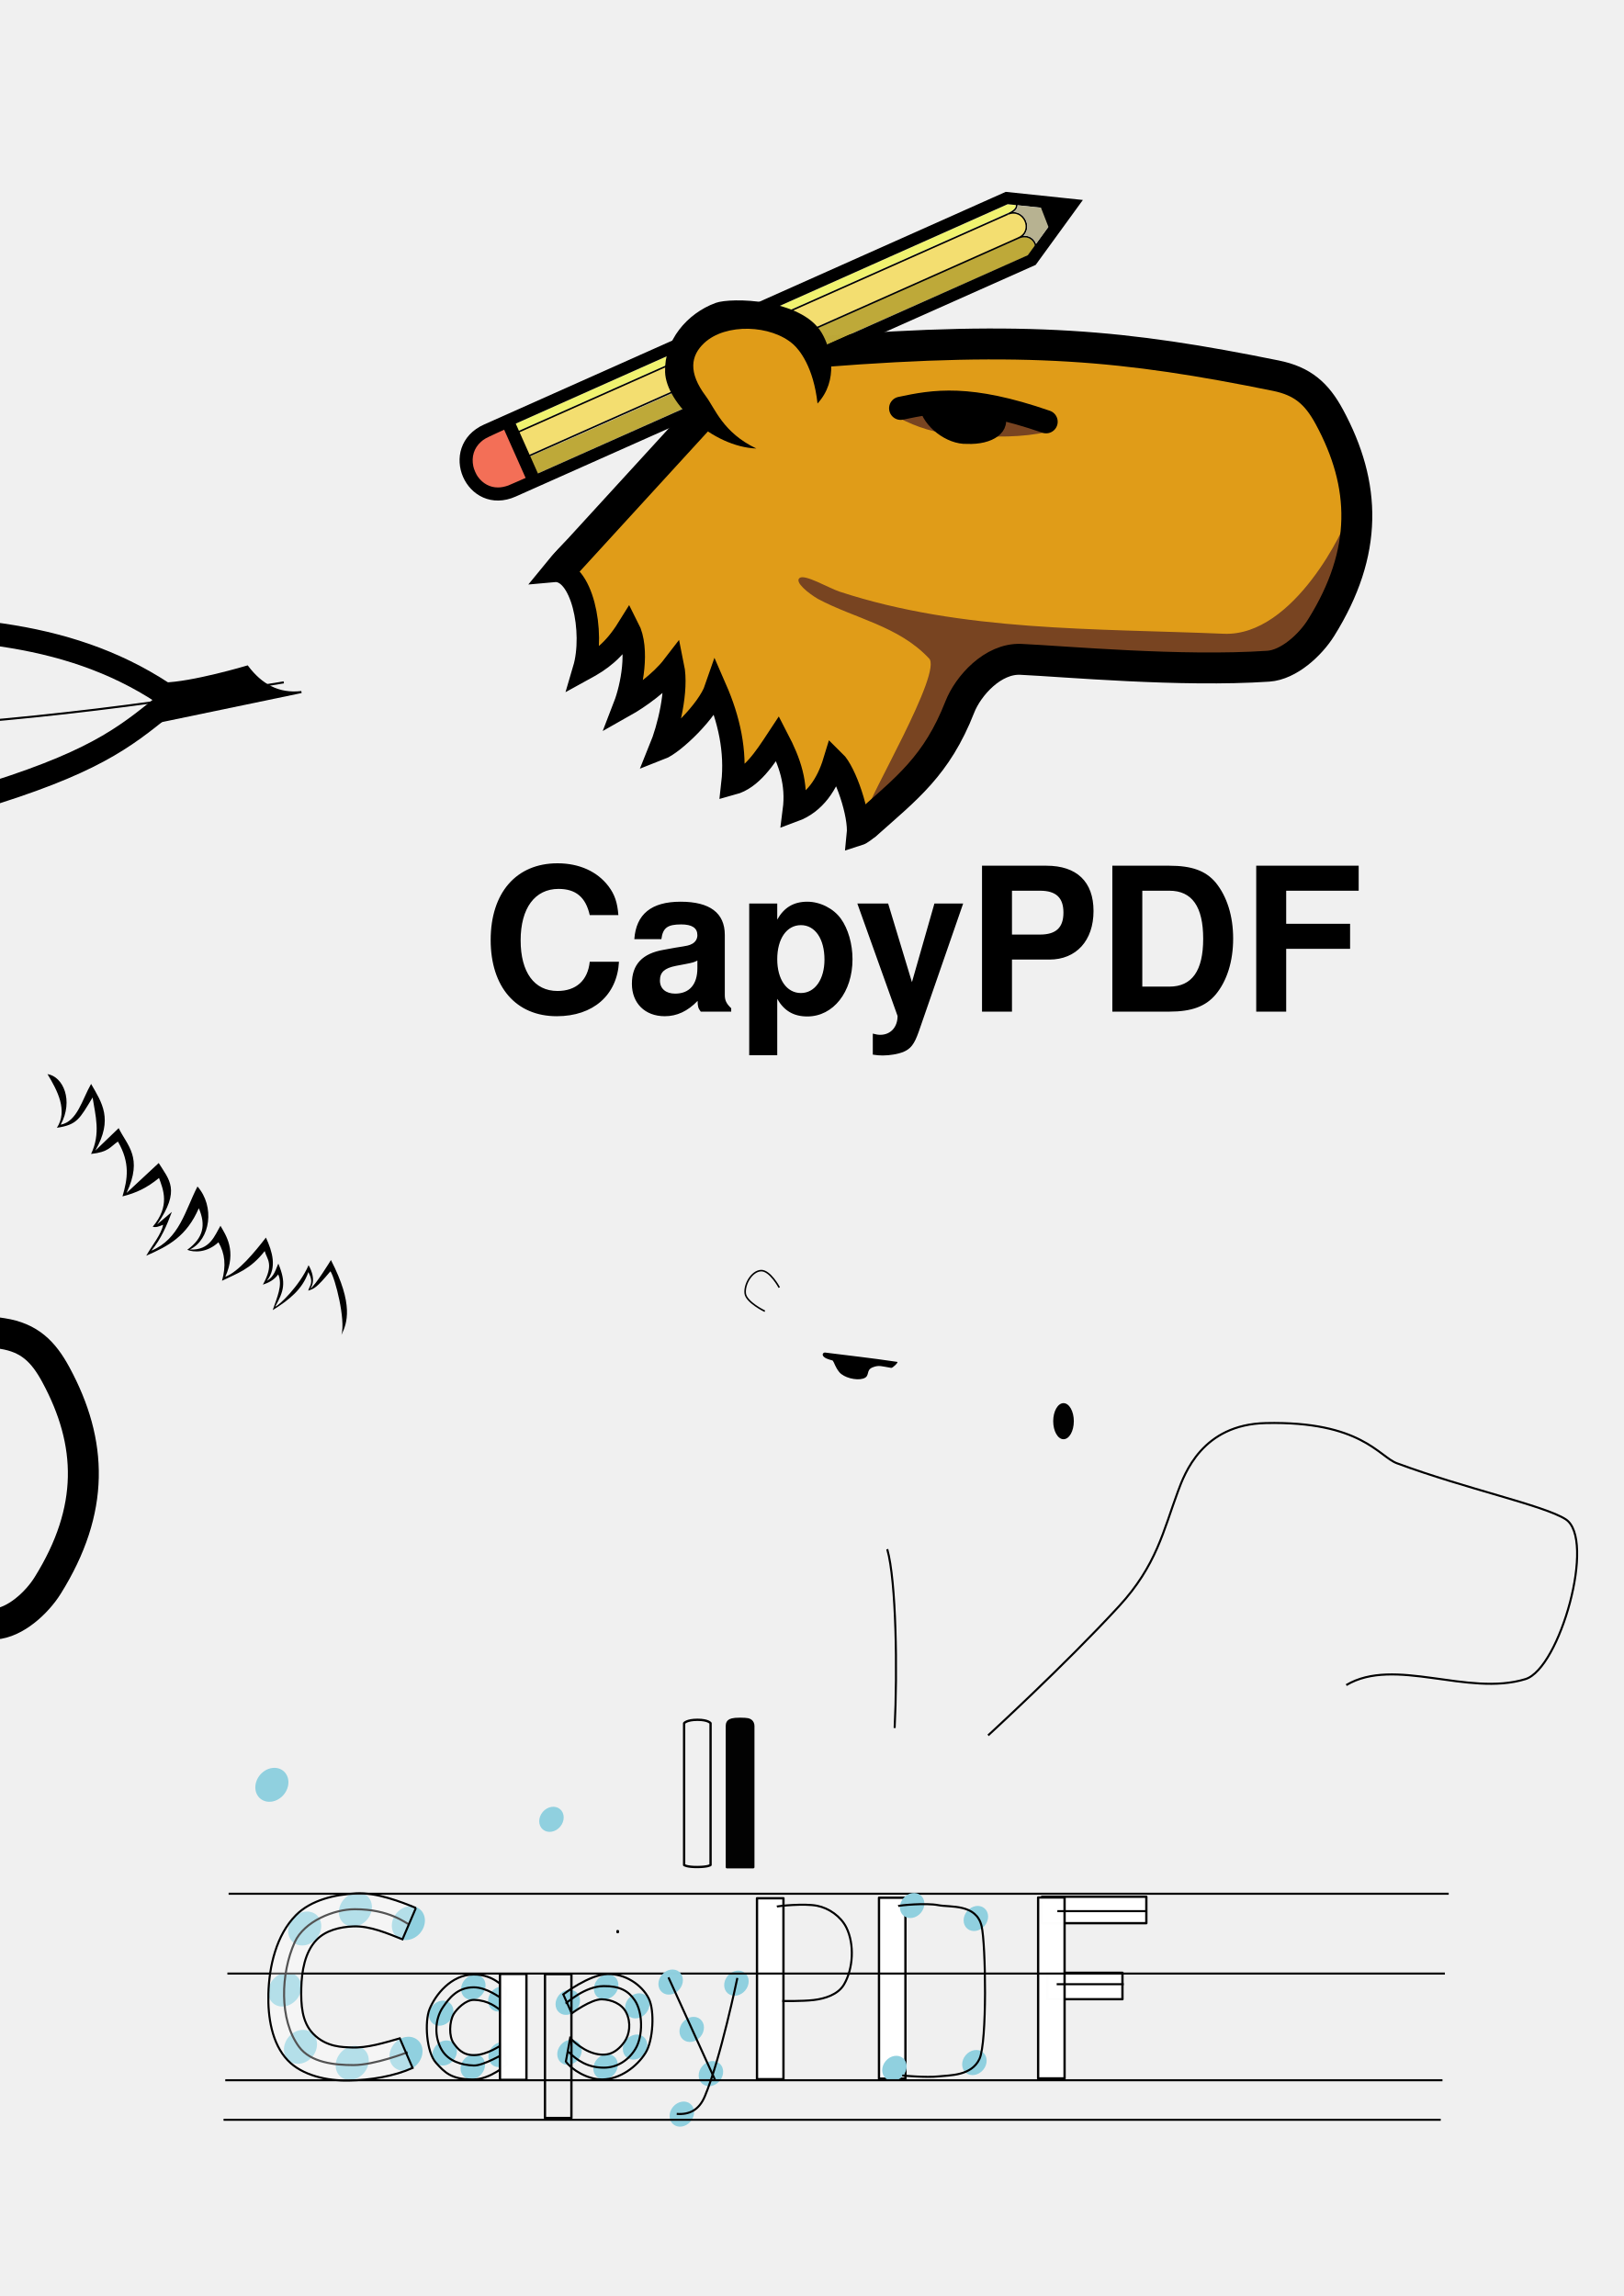
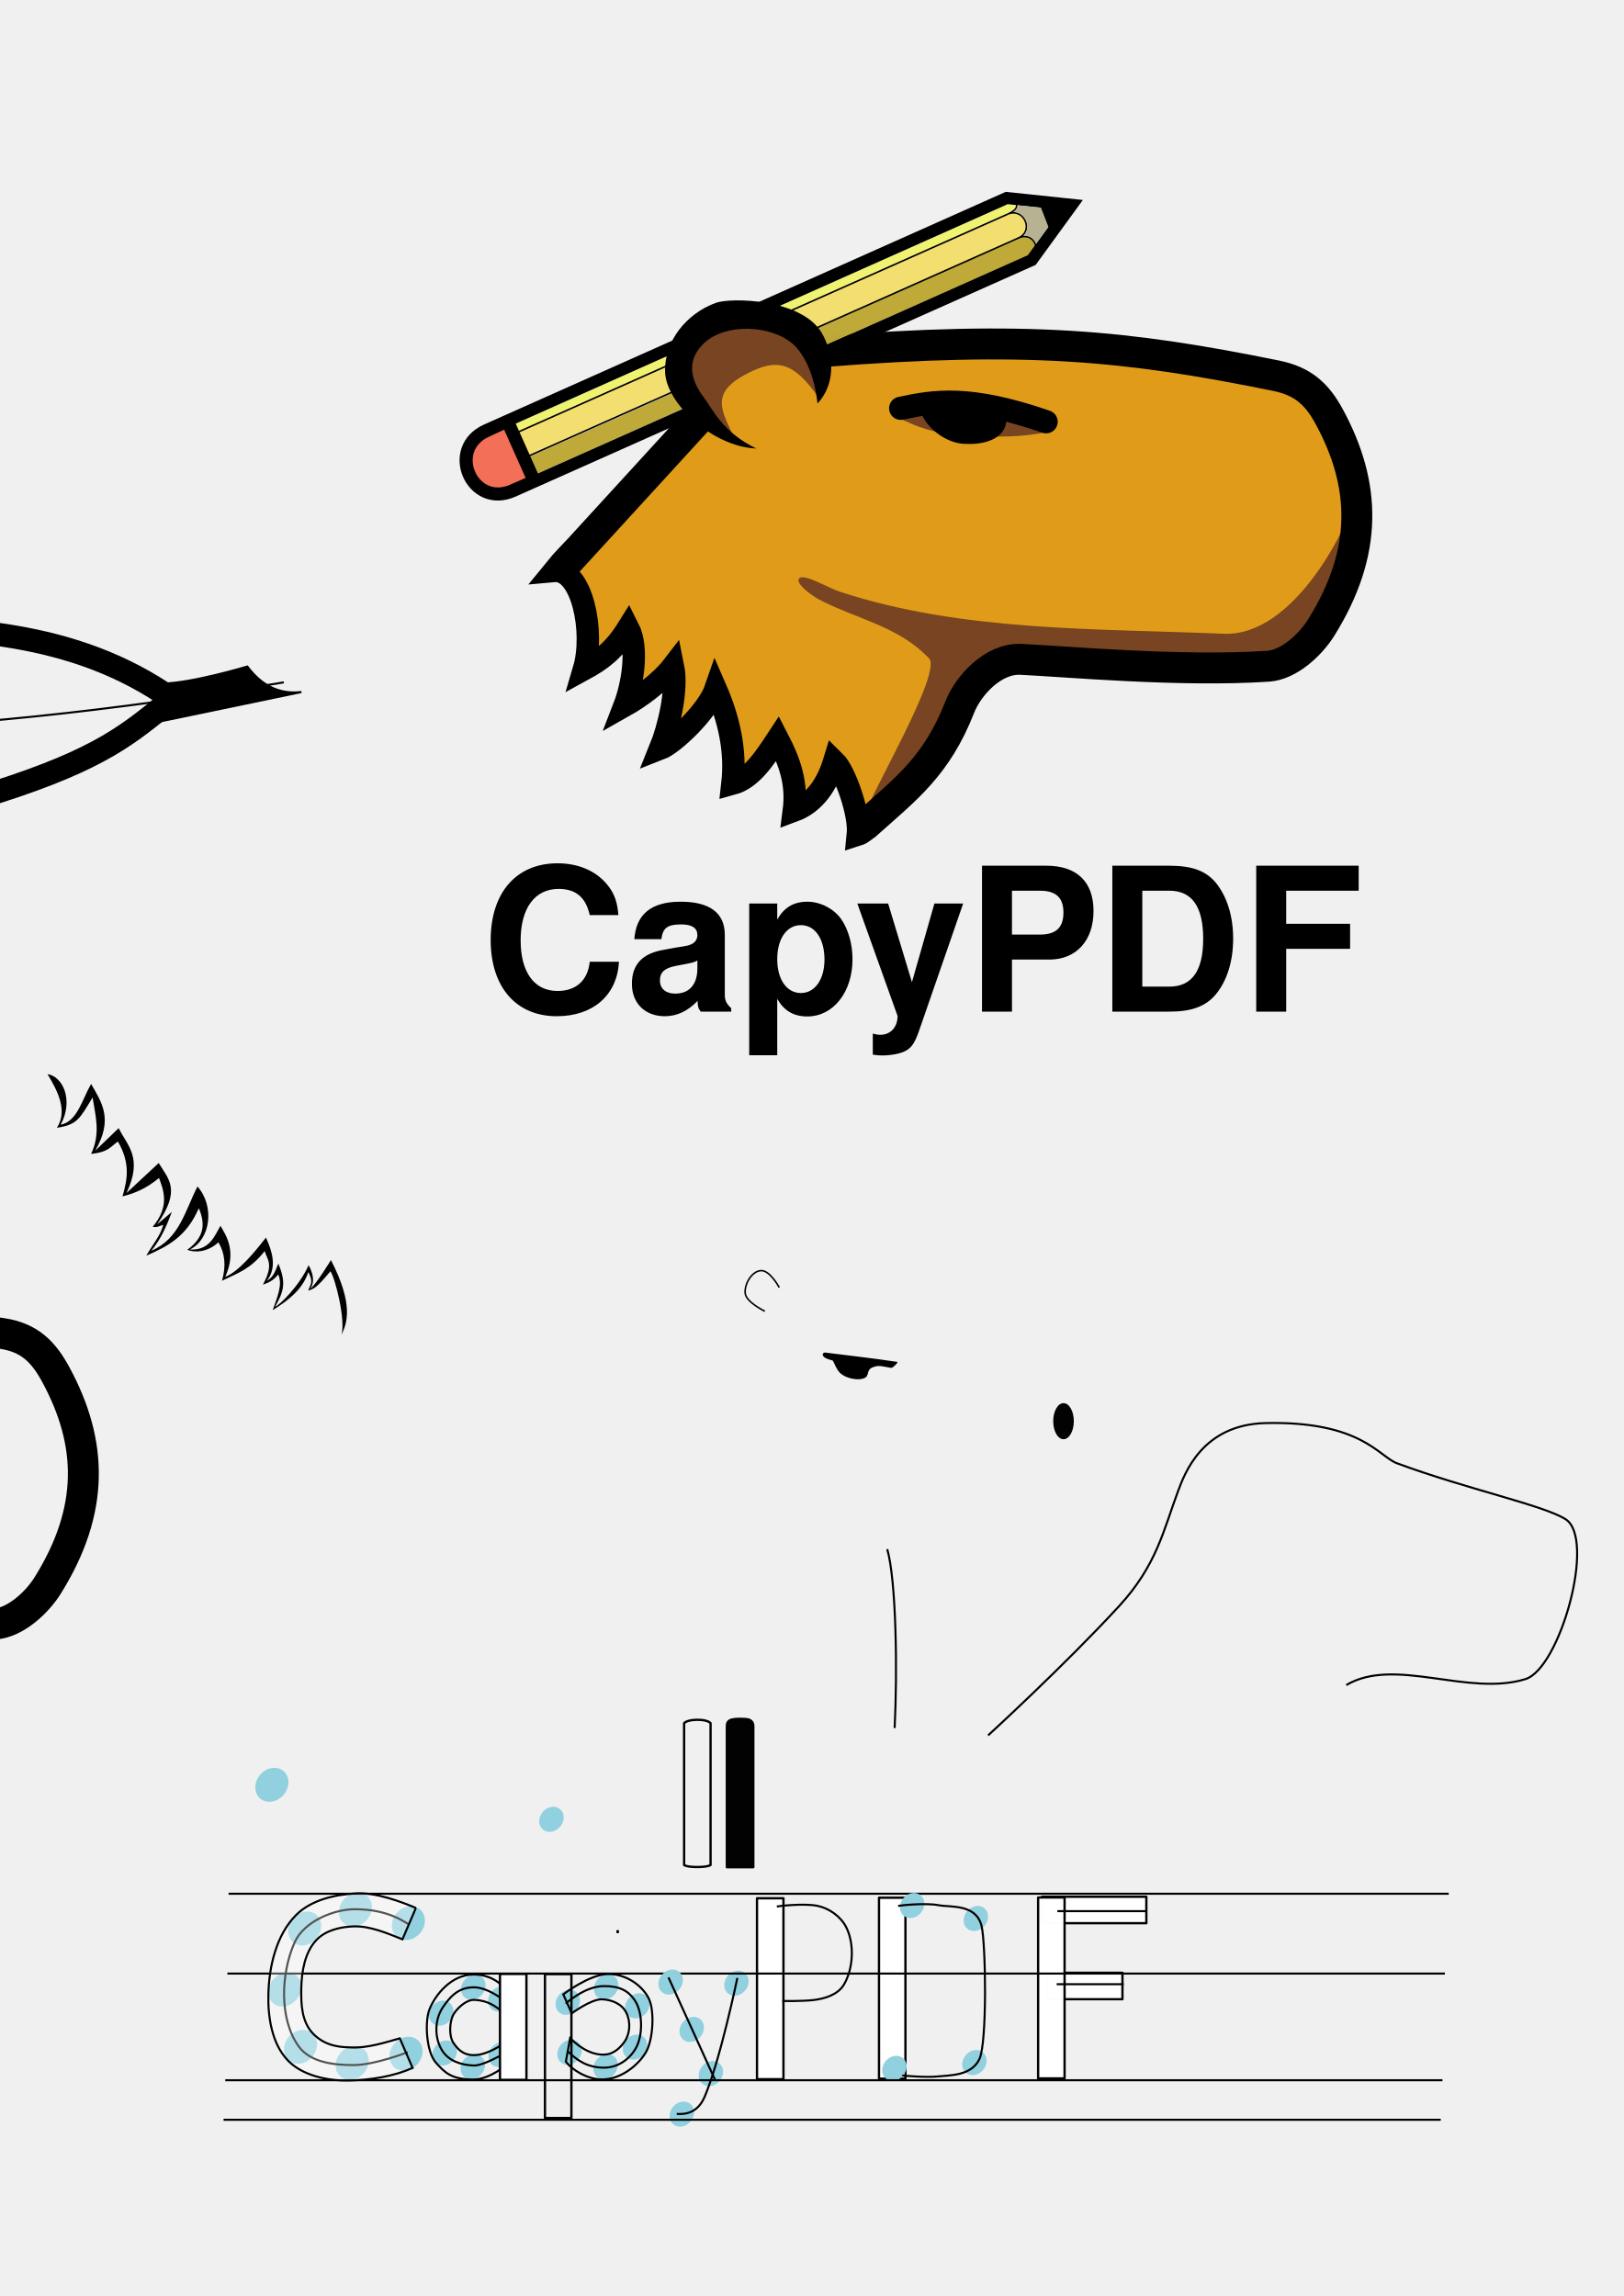
<svg xmlns="http://www.w3.org/2000/svg" xmlns:xlink="http://www.w3.org/1999/xlink" width="210mm" height="297mm" viewBox="0 0 210 297" version="1.1" id="svg5">
  <defs id="defs2">
    </defs>
  <g id="layer1">
    <use x="0" y="0" xlink:href="#path8985-8" id="use26016" transform="translate(2.331805,30.13358)" />
    <use x="0" y="0" xlink:href="#path8985-8" id="use26010" transform="translate(11.10321,24.12712)" />
    <use x="0" y="0" xlink:href="#path8985-8" id="use26008" transform="translate(7.071543,21.68196)" />
    <use x="0" y="0" xlink:href="#path8985" id="use18809" transform="translate(10.39072,35.97733)" />
    <use x="0" y="0" xlink:href="#path8985" id="use18807" transform="translate(17.34571,34.78769)" />
    <use x="0" y="0" xlink:href="#path8985" id="use18805" transform="translate(10.80121,16.14369)" />
    <use x="0" y="0" xlink:href="#path8985" id="use18803" transform="translate(17.65338,17.88585)" />
    <path id="path419-3" style="fill:#c01700;fill-opacity:1;fill-rule:nonzero;stroke:none;stroke-width:0.265px;stroke-linecap:butt;stroke-linejoin:miter;stroke-opacity:1" d="m -32.768,18.71 c -1.597,0.757 0.005,5.464 1.171,7.724 1.555,3.013 13.765,14.164 22.093,14.086 1.344,-0.012 3.454,-0.366 3.33,-1.705 -0.113,-1.214 -2.154,-1.487 -3.369,-1.578 -8.67,-0.653 -23.092,15.023 -23.959,17.61 -0.67,1.998 -0.269,4.101 1.302,4.067 1.65,-0.035 1.956,-0.858 2.745,-3.462 2.059,-6.799 0.55,-25.837 -0.638,-31.888 -0.598,-3.048 -1.345,-5.485 -2.675,-4.855 z m 4.003,2.733 c 1.731,8.813 2.056,21.166 1.15,32.045 -0.308,3.691 -1.573,7.572 -4.683,7.817 -2.283,0.18 -4.401,-3.396 -2.683,-6.755 1.755,-3.431 15.351,-18.846 26.793,-19.049 1.775,-0.032 4.21,1.27 4.375,3.038 0.181,1.95 -3.779,3.535 -5.737,3.554 -12.138,0.114 -23.197,-12.642 -25.402,-18.484 -0.91,-2.41 -1.491,-8 0.837,-9.103 1.938,-0.919 4.479,2.498 5.35,6.937 z" />
    <path style="fill:#e09c18;fill-opacity:1;stroke:none;stroke-width:4;stroke-linecap:butt;stroke-linejoin:miter;stroke-dasharray:none;stroke-opacity:1" d="M 72.179,73.729 90.409,52.403 c 0.583,-0.717 -6.326,-5.437 2.636,-9.559 3.795,-1.746 9.919,0.906 12.526,3.773 2.46,-0.932 0.635,-0.777 1.81,-0.707 21.808,-0.835 35.194,-0.849 56.681,3.457 3.447,0.691 5.274,2.331 6.889,5.315 4.777,8.824 5.056,17.482 -1.057,27.278 -1.402,2.246 -4.193,4.808 -6.835,4.985 -11.324,0.758 -26.344,-0.627 -31.994,-0.888 -3.633,-0.168 -6.838,3.447 -7.903,6.166 -2.983,7.619 -6.898,10.532 -12.163,15.223 1.486,-5.114 -1.692,-8.153 -3.164,-8.536 -0.119,1.474 -4.222,5.511 -5.396,5.946 1.231,-2.817 0.137,-4.082 -0.988,-6.56 -0.127,-0.578 -0.363,-1.065 -0.888,-1.736 -1.508,1.296 -2.315,2.995 -5.342,3.998 0.571,-4.252 -1.246,-6.747 -3.072,-10.431 -1.224,3.406 -2.12,5.334 -6.791,7.3 1.155,-1.829 1.805,-3.43 2.139,-4.616 l 0.265,-2.571 c -0.13,-1.228 0.061,-2.004 -0.879,-3.548 -0.088,0.623 -2.97,2.924 -4.957,3.124 1.7,-4.147 0.901,-5.96 -0.123,-7.764 -0.858,0.833 -3.359,3.25 -5.46,3.543 2.253,-3.242 -0.266,-8.473 -1.034,-9.82 l -3.131,-2.047 z" id="path1-6" />
    <path style="fill:none;stroke:#000000;stroke-width:0.265px;stroke-linecap:butt;stroke-linejoin:miter;stroke-opacity:1" d="m 127.797,224.48 c 0,0 9.868,-9.03 16.935,-16.714 4.85,-5.274 5.749,-9.812 7.607,-14.818 0.872,-2.348 3.163,-8.683 11.367,-8.866 12.318,-0.275 14.641,4.336 16.956,5.195 9.003,3.34 19.013,5.445 21.825,7.245 3.962,2.536 -0.732,19.302 -5.195,20.679 -7.463,2.303 -16.916,-2.946 -23.174,0.773" id="path4779" />
    <path style="fill:none;stroke:#000000;stroke-width:0.265px;stroke-linecap:butt;stroke-linejoin:miter;stroke-opacity:1" d="m 114.751,200.394 c 1.171,4.11 1.326,15.763 0.957,23.134" id="path4781" />
    <ellipse style="opacity:0.99;fill:#000000;fill-opacity:1;fill-rule:nonzero;stroke:none;stroke-width:1.5875e-08;stroke-linecap:round;stroke-linejoin:round" id="path4835" cx="137.549" cy="183.838" rx="1.334" ry="2.334" />
    <path style="fill:none;stroke:#000000;stroke-width:0.201px;stroke-linecap:butt;stroke-linejoin:miter;stroke-opacity:1" d="m 100.786,166.551 c 0,0 -1.207,-2.271 -2.386,-2.188 -1.189,0.084 -2.157,1.77 -2.017,2.954 0.134,1.133 2.536,2.298 2.536,2.298" id="path5313" />
    <path style="fill:#000000;fill-opacity:1;stroke:none;stroke-width:0.265px;stroke-linecap:butt;stroke-linejoin:miter;stroke-opacity:1" d="m 106.726,174.961 c 3.442,0.439 5.617,0.657 9.318,1.205 0.199,0.029 -0.585,0.809 -0.784,0.777 -1.242,-0.201 -1.568,-0.393 -2.383,-0.075 -0.98,0.383 -0.26,1.166 -1.268,1.468 -0.885,0.265 -2.487,-0.13 -3.066,-0.851 -0.533,-0.665 -0.616,-1.175 -0.826,-1.465 -0.068,-0.094 -0.786,-0.154 -1.163,-0.507 -0.323,-0.303 -0.064,-0.581 0.171,-0.552 z" id="path5315" />
    <path style="fill:none;stroke:#000000;stroke-width:0.265px;stroke-linecap:butt;stroke-linejoin:miter;stroke-opacity:1" d="M 29.567,244.965 H 187.367" id="path8947" />
    <use x="0" y="0" xlink:href="#path8985" id="use18813" transform="translate(1.667142,26.48531)" />
    <use x="0" y="0" xlink:href="#path8985-8" id="use25204" transform="translate(-14.25702,25.07651)" />
    <use x="0" y="0" xlink:href="#path8985-8" id="use25202" transform="translate(-10.10441,21.72294)" />
    <use x="0" y="0" xlink:href="#path8985-8" id="use353" transform="translate(23.92346,21.19918)" />
    <rect style="opacity:0.99;fill:#ffffff;fill-opacity:1;fill-rule:nonzero;stroke:#000000;stroke-width:0.3;stroke-linecap:round;stroke-linejoin:round;stroke-dasharray:none;stroke-opacity:1" id="rect20415-3-6" width="3.42" height="23.402" x="113.684" y="245.482" />
    <rect style="opacity:0.99;fill:#ffffff;fill-opacity:1;fill-rule:nonzero;stroke:#000000;stroke-width:0.3;stroke-linecap:round;stroke-linejoin:round;stroke-dasharray:none;stroke-opacity:1" id="rect20415-3" width="3.42" height="23.402" x="97.906" y="245.549" />
    <rect style="opacity:0.99;fill:#ffffff;fill-opacity:1;fill-rule:nonzero;stroke:#000000;stroke-width:0.3;stroke-linecap:round;stroke-linejoin:round;stroke-dasharray:none;stroke-opacity:1" id="rect20415-3-5" width="3.42" height="9.714" x="-258.608" y="135.457" transform="rotate(-90)" />
    <rect style="opacity:0.99;fill:#ffffff;fill-opacity:1;fill-rule:nonzero;stroke:#000000;stroke-width:0.3;stroke-linecap:round;stroke-linejoin:round;stroke-dasharray:none;stroke-opacity:1" id="rect20415-3-5-3" width="3.42" height="13.496" x="-248.776" y="134.765" transform="rotate(-90)" />
    <rect style="opacity:0.99;fill:#ffffff;fill-opacity:1;fill-rule:nonzero;stroke:#000000;stroke-width:0.3;stroke-linecap:round;stroke-linejoin:round;stroke-dasharray:none;stroke-opacity:1" id="rect20415-3-7" width="3.42" height="23.402" x="134.266" y="245.453" />
    <path style="fill:none;stroke:#000000;stroke-width:0.265px;stroke-linecap:butt;stroke-linejoin:miter;stroke-opacity:1" d="M 29.41,255.291 H 186.874" id="path8949" />
    <use x="0" y="0" xlink:href="#path8985-8" id="use25208" transform="translate(-10.17491,31.99533)" />
    <use x="0" y="0" xlink:href="#path8985-8" id="use351" transform="translate(20.62237,32.89365)" />
    <use x="0" y="0" xlink:href="#path8985-8" id="use535" transform="translate(44.36027,32.21243)" />
    <use x="0" y="0" xlink:href="#path8985-8" id="use537" transform="translate(54.70073,31.46337)" />
    <path style="fill:none;stroke:#000000;stroke-width:0.265px;stroke-linecap:butt;stroke-linejoin:miter;stroke-opacity:1" d="M 29.136,269.09 H 186.559" id="path8951" />
    <use x="0" y="0" xlink:href="#path8985-8" id="use25206" transform="translate(-13.81199,30.22552)" />
    <use x="0" y="0" xlink:href="#path8985-8" id="use25210" transform="translate(-6.613089,23.24724)" />
    <use x="0" y="0" xlink:href="#path8985-8" id="use25212" transform="translate(-6.56965,30.42938)" />
    <path style="fill:none;stroke:#000000;stroke-width:0.265px;stroke-linecap:butt;stroke-linejoin:miter;stroke-opacity:1" d="m 64.926,258.526 c -0.209,-0.058 -1.934,-1.458 -3.663,-1.456 -2.082,0.002 -3.156,1.369 -3.979,2.575 -1.075,1.577 -1.123,3.88 -0.15,5.52 0.862,1.454 2.554,1.971 4.152,2.019 1.265,0.038 4.039,-1.623 4.039,-1.623" id="path16319-7" />
    <use x="0" y="0" xlink:href="#path8985-8" id="use349" transform="translate(16.86194,38.13266)" />
    <path style="fill:none;stroke:#000000;stroke-width:0.265px;stroke-linecap:butt;stroke-linejoin:miter;stroke-opacity:1" d="M 28.913,274.205 H 186.336" id="path8951-6" />
    <ellipse style="opacity:0.99;fill:#8fd0df;fill-opacity:1;fill-rule:nonzero;stroke:#000000;stroke-width:1.5875e-08;stroke-linecap:round;stroke-linejoin:round;stroke-opacity:1" id="path8985" cx="175.977" cy="153.531" rx="1.994" ry="2.328" transform="rotate(40.23724)" />
    <use x="0" y="0" xlink:href="#path8985" id="use18811" transform="translate(3.700646,33.89466)" />
    <use x="0" y="0" xlink:href="#path8985" id="use18815" transform="translate(4.246465,18.58919)" />
    <path style="fill:none;stroke:#000000;stroke-width:0.265px;stroke-linecap:butt;stroke-linejoin:miter;stroke-opacity:1" d="m 52.914,248.931 c -0.431,-0.139 -2.48,-1.963 -7.032,-1.963 -2.658,0 -6.538,1.54 -7.763,4.264 -1.812,4.03 -2.047,10.014 0.556,13.534 1.506,2.036 4.55,2.364 7.038,2.364 2.745,0 6.987,-1.657 6.987,-1.657" id="path16319" />
    <use x="0" y="0" xlink:href="#path8985-8" id="use347" transform="translate(15.41701,21.05218)" />
    <use x="0" y="0" xlink:href="#path8985-8" id="use402" transform="translate(18.14029,27.17693)" />
    <path style="fill:none;stroke:#000000;stroke-width:0.265px;stroke-linecap:butt;stroke-linejoin:miter;stroke-opacity:1" d="m 86.455,255.785 6.032,13.271" id="path17079-5-5" />
    <path style="fill:none;stroke:#000000;stroke-width:0.265px;stroke-linecap:butt;stroke-linejoin:miter;stroke-opacity:1" d="m 95.365,255.856 c 0,0 -2.208,10.619 -4.217,15.339 -0.733,1.722 -1.952,2.374 -3.625,2.248" id="path17079-5-6" />
    <path style="fill:none;stroke:#000000;stroke-width:0.265px;stroke-linecap:butt;stroke-linejoin:miter;stroke-opacity:1" d="m 100.471,246.619 c 0.251,-0.074 3.553,-0.422 5.207,-0.098 1.516,0.297 3.075,1.37 3.79,2.825 1.058,2.153 0.897,5.304 -0.314,7.363 -0.769,1.308 -2.478,1.837 -3.918,2.004 -1.514,0.175 -4.054,0.128 -4.054,0.128" id="path16319-7-3-9" />
    <use x="0" y="0" xlink:href="#path8985-8" id="use539" transform="translate(54.88984,12.82579)" />
    <use x="0" y="0" xlink:href="#path8985-8" id="use541" transform="translate(46.64699,11.14724)" />
    <path style="fill:none;stroke:#000000;stroke-width:0.265px;stroke-linecap:butt;stroke-linejoin:miter;stroke-opacity:1" d="m 116.161,246.544 c 0.251,-0.074 3.553,-0.422 5.207,-0.098 1.516,0.297 4.908,-0.218 5.589,2.721 0.542,2.336 0.728,14.999 -0.278,17.165 -1.037,2.231 -3.88,2.096 -5.32,2.263 -1.514,0.175 -4.669,-0.113 -4.669,-0.113" id="path16319-7-3-9-2" />
    <path style="fill:none;stroke:#000000;stroke-width:0.265px;stroke-linecap:butt;stroke-linejoin:miter;stroke-opacity:1" d="M 136.752,247.217 H 148.253" id="path17079-5-2-0" />
    <path style="fill:none;stroke:#000000;stroke-width:0.265px;stroke-linecap:butt;stroke-linejoin:miter;stroke-opacity:1" d="m 136.665,256.668 h 8.67" id="path17079-5-2-0-9" />
    <path style="fill:#ffffff;fill-opacity:0.325;stroke:#000000;stroke-width:0.265px;stroke-linecap:butt;stroke-linejoin:miter;stroke-opacity:1" d="m 53.789,246.804 -1.737,4.058 c -1.894,-0.748 -4.184,-1.763 -6.381,-1.672 -1.718,0.071 -3.565,0.512 -4.748,1.76 -1.499,1.581 -1.907,4.048 -1.957,6.226 -0.048,2.123 0.058,4.378 1.537,5.902 1.722,1.775 3.889,1.723 4.927,1.772 2.052,0.099 4.373,-0.635 6.276,-1.179 l 1.658,3.831 c -2.414,1.075 -5.432,1.571 -8.274,1.625 -2.733,0.052 -6.002,-0.64 -7.883,-2.622 -2.051,-2.161 -2.577,-5.603 -2.497,-8.581 0.096,-3.596 1.036,-7.627 3.565,-10.185 1.938,-1.96 5.021,-2.669 7.774,-2.82 2.652,-0.145 5.912,1.126 7.742,1.885 z" id="path18853" />
    <path style="fill:none;fill-opacity:1;stroke:#000000;stroke-width:0.265px;stroke-linecap:butt;stroke-linejoin:miter;stroke-opacity:1" d="m 65.508,257.496 c 0,0 -1.371,-2.108 -4.268,-2.083 -2.912,0.025 -4.93,2.641 -5.681,4.469 -0.656,1.598 -0.425,5.581 0.842,6.964 1.101,1.202 1.908,2.12 4.719,2.149 2.294,0.023 4.492,-1.998 4.492,-1.998 l -0.723,-2.497 c 0,0 -1.88,1.335 -3.564,1.344 -1.522,0.009 -2.157,-0.867 -2.635,-1.513 -0.662,-0.894 -0.578,-2.822 -0.022,-3.785 0.383,-0.663 1.572,-1.884 2.653,-1.85 1.846,0.058 2.818,0.882 3.76,1.613 z" id="path20361" />
    <rect style="opacity:0.99;fill:#ffffff;fill-opacity:1;fill-rule:nonzero;stroke:#000000;stroke-width:0.3;stroke-linecap:round;stroke-linejoin:round;stroke-dasharray:none;stroke-opacity:1" id="rect20415" width="3.42" height="13.697" x="64.665" y="255.343" />
    <rect style="opacity:0.99;fill:none;fill-opacity:0.325;fill-rule:nonzero;stroke:#000000;stroke-width:0.3;stroke-linecap:round;stroke-linejoin:round;stroke-dasharray:none;stroke-opacity:1" id="rect20625" width="0.058" height="0.129" x="79.861" y="249.801" />
    <text xml:space="preserve" style="font-style:normal;font-variant:normal;font-weight:normal;font-stretch:normal;font-size:25.884px;line-height:1.25;font-family:Ubuntu;-inkscape-font-specification:Ubuntu;letter-spacing:0px;word-spacing:0px;fill:#000000;fill-opacity:1;stroke:none;stroke-width:0.303" x="62.32" y="130.863" id="text20681">
      <tspan id="tspan20679" style="font-style:normal;font-variant:normal;font-weight:bold;font-stretch:normal;font-size:25.884px;font-family:'Nimbus Sans';-inkscape-font-specification:'Nimbus Sans Bold';stroke-width:0.303" x="62.32" y="130.863">CapyPDF</tspan>
    </text>
    <ellipse style="opacity:0.99;fill:#8fd0df;fill-opacity:1;fill-rule:nonzero;stroke:#000000;stroke-width:1.5875e-08;stroke-linecap:round;stroke-linejoin:round;stroke-opacity:1" id="path8985-8" cx="206.464" cy="133.581" rx="1.476" ry="1.723" transform="rotate(40.23724)" />
    <use x="0" y="0" xlink:href="#path8985-8" id="use26006" transform="translate(2.112522,23.67256)" />
    <rect style="opacity:0.99;fill:none;fill-opacity:1;fill-rule:nonzero;stroke:#000000;stroke-width:0.3;stroke-linecap:round;stroke-linejoin:round;stroke-dasharray:none;stroke-opacity:1" id="rect20415-5" width="3.42" height="18.607" x="70.483" y="255.367" />
    <use x="0" y="0" xlink:href="#path8985-8" id="use26012" transform="translate(10.81333,29.46392)" />
    <use x="0" y="0" xlink:href="#path8985-8" id="use26014" transform="translate(6.998217,32.00389)" />
    <path style="fill:none;stroke:#000000;stroke-width:0.265px;stroke-linecap:butt;stroke-linejoin:miter;stroke-opacity:1" d="m 73.143,259.145 c 0.209,-0.058 2.446,-2.203 4.927,-2.231 2.082,-0.024 3.196,0.612 4.018,1.818 1.075,1.577 1.084,4.637 0.111,6.278 -0.862,1.454 -2.345,2.457 -4.092,2.454 -2.118,-0.004 -3.479,-0.945 -4.588,-2.055" id="path16319-7-9" />
    <path style="fill:none;fill-opacity:1;stroke:#000000;stroke-width:0.265px;stroke-linecap:butt;stroke-linejoin:miter;stroke-opacity:1" d="m 72.851,257.981 1.096,2.456 c 0,0 2.506,-1.851 3.891,-1.815 1.224,0.032 2.583,0.562 3.156,1.716 0.648,1.305 0.438,2.826 -0.221,3.769 -0.556,0.797 -1.359,1.501 -2.281,1.636 -1.477,0.216 -3.18,-0.526 -4.755,-2.094 l -0.552,3.022 c 0.71,1.02 2.782,2.341 4.736,2.316 2.249,-0.028 4.44,-1.623 5.571,-3.441 1.002,-1.61 1.185,-5.455 0.431,-6.992 -0.917,-1.87 -3.166,-3.267 -5.337,-3.2 -2.421,0.075 -5.735,2.627 -5.735,2.627 z" id="path26744" />
    <path id="rect20415-5-5" style="opacity:0.99;fill:none;stroke:#000000;stroke-width:0.3;stroke-linecap:round;stroke-linejoin:round" d="m 88.479,222.902 c 0,0 0.326,-0.438 1.729,-0.438 1.402,0 1.692,0.438 1.692,0.438 v 18.35 c -0.01,0.014 -0.328,0.248 -1.71,0.257 -1.382,0.009 -1.71,-0.257 -1.71,-0.257 z" />
    <path id="rect20415-5-5-3" style="opacity:0.99;fill:#000000;fill-opacity:1;stroke:#000000;stroke-width:0.3;stroke-linecap:round;stroke-linejoin:round" d="m 94.009,223.26 c 0,-0.403 0.155,-0.557 0.276,-0.655 0.121,-0.099 0.417,-0.277 1.451,-0.266 1.034,0.01 1.174,0.082 1.401,0.258 0.171,0.133 0.292,0.388 0.292,0.663 v 18.273 h -3.42 z" />
    <path style="fill:#784421;stroke:none;stroke-width:0.265px;stroke-linecap:butt;stroke-linejoin:miter;stroke-opacity:1" d="m 174.32,66.744 c -0.181,1.193 -6.879,15.622 -16.045,15.236 -16.621,-0.699 -33.866,-0.258 -49.657,-5.438 -1.472,-0.483 -4.503,-2.31 -5.204,-1.777 -0.693,0.526 1.167,2.004 2.374,2.708 4.775,2.551 10.386,3.479 14.324,7.652 2.003,1.582 -8.161,18.697 -7.858,19.551 1.569,4.415 16.282,-18.273 15.996,-19.504 l 38.306,0.748 c 6.172,-5.799 6.544,-13.145 7.764,-19.177 z" id="path20" />
    <path style="fill:none;fill-opacity:1;stroke:#000000;stroke-width:4;stroke-linecap:round;stroke-linejoin:miter;stroke-dasharray:none;stroke-opacity:1" d="M 73.152,72.962 90.52,53.979 m 15.827,-8.492 c 26.454,-2.07 39.199,-0.846 58.688,3.113 3.445,0.7 5.274,2.331 6.889,5.315 4.777,8.824 5.056,17.482 -1.057,27.278 -1.402,2.246 -4.193,4.808 -6.835,4.985 -11.324,0.758 -26.344,-0.627 -31.994,-0.888 -3.633,-0.168 -6.838,3.447 -7.903,6.166 -2.983,7.619 -6.898,10.532 -12.163,15.223" id="path1" />
    <path style="fill:#784421;stroke:none;stroke-width:0.265px;stroke-linecap:butt;stroke-linejoin:miter;stroke-opacity:1" d="m 116.252,54.07 c 2.475,1.21 4.456,1.964 8.083,2.209 4.452,0.301 7.861,0.312 11.212,-0.427 1.13,-0.249 -9.823,-4.309 -10.104,-4.262 -0.281,0.047 -9.191,2.48 -9.191,2.48 z" id="path21" />
    <path style="fill:none;stroke:#000000;stroke-width:3;stroke-linecap:round;stroke-linejoin:miter;stroke-dasharray:none;stroke-opacity:1" d="m 135.296,54.555 c -9.987,-3.459 -14.481,-2.664 -18.808,-1.739" id="path3" />
    <path style="fill:#000000;fill-opacity:1;stroke:#000000;stroke-width:0.865;stroke-linecap:butt;stroke-linejoin:miter;stroke-dasharray:none;stroke-opacity:1" d="m 129.416,53.268 c 1.128,2.421 -1.295,3.849 -4.342,3.72 -2.457,0.099 -5.304,-2.132 -5.734,-4.385 3.622,-0.45 6.317,-0.918 10.077,0.666 z" id="path4" />
    <path id="path419-3-0" style="fill:#c01700;fill-opacity:1;fill-rule:nonzero;stroke:none;stroke-width:0.486px;stroke-linecap:butt;stroke-linejoin:miter;stroke-opacity:1" d="m 218.963,53.775 c -0.746,0.403 -0.789,1.21 2.408,4.617 4.195,4.471 24.359,11.758 38.823,11.689 2.443,-0.354 2.687,-0.463 2.74,-1.105 0.057,-0.682 -0.19,-1.129 -2.409,-0.839 -8.391,1.097 -32.717,23.003 -34.575,27.518 -1.059,2.575 -0.503,3.818 0.19,3.933 0.734,0.122 1.489,-1.949 1.42,-6.946 -0.191,-13.885 -1.945,-24.147 -5.817,-34.793 -1.535,-4.221 -2.049,-4.47 -2.78,-4.075 z m 4.56,1.898 c 5.943,15.394 6.002,18.814 7.035,38.844 0.351,6.797 -2.81,7.587 -4.187,7.728 -4.186,0.429 -4.974,-3.764 -1.775,-8.53 4.386,-6.533 20.205,-25.338 35.815,-28.372 3.224,-0.495 5.521,-0.889 6.256,2.289 0.811,3.506 -0.998,4.539 -4.56,5.048 -14.517,2.072 -39.244,-6.774 -43.997,-13.818 -2.647,-3.923 -2.3,-6.363 -0.819,-7.474 1.261,-0.945 4.184,-1.018 6.232,4.285 z" />
    <path style="fill:none;fill-opacity:1;stroke:#000000;stroke-width:4;stroke-linecap:butt;stroke-linejoin:miter;stroke-dasharray:none;stroke-opacity:1" d="m -91.552,196.863 21.876,-24.567 c 1.886,-2.32 10.342,-3.431 13.326,-3.252 21.583,0.016 35.25,0.101 56.681,3.457 3.473,0.544 5.274,2.331 6.889,5.315 4.777,8.824 5.056,17.482 -1.057,27.278 -1.402,2.246 -4.193,4.808 -6.835,4.985 -11.324,0.758 -26.344,-0.627 -31.994,-0.888 -3.633,-0.168 -6.838,3.447 -7.903,6.166 -2.983,7.619 -6.898,10.532 -12.163,15.223" id="path1-9" />
    <g id="g20" transform="translate(-60.61625,24.82827)">
      <g id="g19">
        <g id="g44" transform="matrix(0.7125351,-0.3171719,0.3171719,0.7125351,24.82028,59.45647)">
          <path style="opacity:0.99;fill:#f0f36f;fill-opacity:1;stroke:none;stroke-width:0.149;stroke-linecap:round;stroke-miterlimit:3.4;stroke-dasharray:none" d="m 134.783,19.556 v -0.646 c 16.97,-0.031 69.781,-0.066 86.751,-0.064 l 3.243,4.5e-4 0.574,0.329 c 0.316,0.181 0.574,0.34 0.575,0.355 0.001,0.037 -0.054,0.14 -0.12,0.223 -0.177,0.226 -0.622,0.38 -1.234,0.428 -19.594,0.036 -70.194,0.021 -89.788,0.021 z" id="path15" />
          <path style="opacity:0.99;fill:#f3de6f;fill-opacity:1;stroke:none;stroke-width:0.149;stroke-linecap:round;stroke-miterlimit:3.4;stroke-dasharray:none" d="m 135.022,22.512 0.093,-2.178 c 19.477,0.186 69.873,-0.072 89.349,0.083 1.043,0.128 1.754,1.182 1.786,2.035 0.017,0.451 -0.306,2.055 -1.97,2.175 -19.417,-0.114 -69.841,-0.081 -89.258,-0.081 z" id="path16" />
          <path style="opacity:0.99;fill:#bda837;fill-opacity:1;stroke:none;stroke-width:0.149;stroke-linecap:round;stroke-miterlimit:3.4;stroke-dasharray:none" d="m 135.023,26.383 v -1.563 c 19.502,0.198 70.018,-0.25 89.519,-0.026 0.47,0.071 0.902,0.289 1.191,0.6 0.395,0.424 0.426,1.003 0.395,1.528 -0.002,0.031 -0.279,0.216 -0.877,0.555 l -0.862,0.489 c -19.453,-0.081 -69.912,-0.049 -89.365,-0.021 z" id="path17" />
          <path style="fill:none;stroke:#000000;stroke-width:2;stroke-linecap:butt;stroke-linejoin:miter;stroke-dasharray:none;stroke-opacity:1" d="m 130.585,17.904 94.449,-0.075 9.405,5.43 -9.797,5.656 -94.126,0.036 c -7.608,0 -7.489,-11.047 0.069,-11.047 z" id="path10" />
          <path style="fill:none;stroke:#000000;stroke-width:2;stroke-linecap:butt;stroke-linejoin:miter;stroke-dasharray:none;stroke-opacity:1" d="M 134.436,18.318 V 28.479" id="path11" />
          <path style="fill:none;stroke:#000000;stroke-width:0.265px;stroke-linecap:butt;stroke-linejoin:miter;stroke-opacity:1" d="m 225.892,18.061 c 0,0.599 1.146,2.279 -1.747,2.279 2.823,0.055 2.907,4.337 -0.022,4.337 2.919,0 2.754,3.882 0.056,3.882" id="path12" />
          <path style="fill:none;stroke:#000000;stroke-width:0.265px;stroke-linecap:butt;stroke-linejoin:miter;stroke-opacity:1" d="M 224.179,24.679 H 135.092" id="path13" />
          <path style="fill:none;stroke:#000000;stroke-width:0.265px;stroke-linecap:butt;stroke-linejoin:miter;stroke-opacity:1" d="M 224.152,20.338 H 135.065" id="path13-3" />
          <path style="opacity:0.99;fill:#f36e56;fill-opacity:1;stroke:#000000;stroke-width:0.297;stroke-linecap:round;stroke-miterlimit:3.4;stroke-dasharray:none" d="m 130.078,27.919 c -0.697,-0.068 -1.183,-0.183 -1.684,-0.399 -1.266,-0.546 -2.143,-1.68 -2.43,-3.141 -0.101,-0.514 -0.091,-1.367 0.021,-1.895 0.348,-1.635 1.387,-2.818 2.903,-3.305 0.681,-0.219 0.932,-0.242 2.81,-0.264 l 1.72,-0.02 v 4.525 4.525 l -1.602,-0.006 c -0.881,-0.004 -1.664,-0.012 -1.739,-0.02 z" id="path14" />
          <path style="opacity:0.99;fill:#b6b190;fill-opacity:1;stroke:none;stroke-width:0.177;stroke-linecap:round;stroke-miterlimit:3.4;stroke-dasharray:none;stroke-opacity:1" d="m 226.402,26.674 c 0.018,-0.092 -0.039,-0.518 -0.091,-0.689 -0.1,-0.326 -0.284,-0.625 -0.532,-0.864 -0.147,-0.142 -0.443,-0.332 -0.612,-0.393 -0.063,-0.023 -0.114,-0.048 -0.114,-0.056 0,-0.008 0.055,-0.037 0.123,-0.065 0.281,-0.117 0.636,-0.405 0.824,-0.67 0.449,-0.633 0.556,-1.483 0.282,-2.249 -0.186,-0.52 -0.563,-0.968 -1.022,-1.213 l -0.139,-0.074 0.159,-0.041 c 0.385,-0.1 0.726,-0.331 0.849,-0.575 0.029,-0.057 0.055,-0.107 0.059,-0.111 0.003,-0.004 1.39,0.792 3.081,1.769 1.692,0.977 3.092,1.785 3.113,1.797 0.028,0.016 -0.693,0.442 -2.958,1.751 -1.648,0.951 -3.004,1.733 -3.013,1.737 -0.01,0.004 -0.013,-0.02 -0.007,-0.052 z" id="path18" />
        </g>
      </g>
      <path style="fill:#000000;fill-opacity:1;stroke:none;stroke-width:0.153px;stroke-linecap:butt;stroke-linejoin:miter;stroke-opacity:1" d="m 198.328,2.088 -3.188,-0.336 1.112,2.866 z" id="path19" />
    </g>
    <path style="fill:#e09c18;fill-opacity:1;stroke:none;stroke-width:0.265px;stroke-linecap:butt;stroke-linejoin:miter;stroke-opacity:1" d="m 96.503,57.57 c -3.927,-0.596 -7.894,-4.527 -8.381,-8.469 -0.388,-3.136 1.899,-6.972 4.827,-8.16 4.172,-1.692 10.064,0.165 13.032,3.55 1.661,1.894 2.165,5.245 1.017,7.487 -1.806,3.528 -6.576,6.186 -10.495,5.592 z" id="path44" />
-     <path style="fill:#000000;fill-opacity:1;stroke:none;stroke-width:0.277px;stroke-linecap:butt;stroke-linejoin:miter;stroke-opacity:1" d="m 86.018,48.122 c -0.132,-4.053 2.821,-7.579 6.547,-8.941 1.971,-0.721 11.03,-0.554 13.68,3.825 1.287,2.126 2.236,6.198 -0.512,9.189 -0.52,-4.733 -2.344,-6.949 -3.137,-7.654 -2.851,-2.535 -8.745,-2.774 -11.526,-0.162 -1.736,1.631 -2.082,3.791 0.202,6.845 1.224,1.636 2.221,4.732 6.552,6.794 -5.627,-0.212 -11.674,-5.813 -11.807,-9.896 z" id="path5" />
+     <path style="fill:#784421;stroke:none;stroke-width:0.265px;stroke-linecap:butt;stroke-linejoin:miter;stroke-opacity:1" d="m 105.865,51.404 c -3.244,-4.581 -5.313,-5.082 -9.153,-3.123 -5.127,2.617 -3.287,4.94 -1.602,8.676 -5.244,-2.759 -9.605,-11.326 -3.94,-14.785 8.407,-5.133 14.334,3.488 14.695,9.231 z" id="path20-3" />
+     <path style="fill:#000000;fill-opacity:1;stroke:none;stroke-width:0.277px;stroke-linecap:butt;stroke-linejoin:miter;stroke-opacity:1" d="m 86.018,48.122 c -0.132,-4.053 2.821,-7.579 6.547,-8.941 1.971,-0.721 11.03,-0.554 13.68,3.825 1.287,2.126 2.236,6.198 -0.512,9.189 -0.52,-4.733 -2.344,-6.949 -3.137,-7.654 -2.851,-2.535 -8.745,-2.774 -11.526,-0.162 -1.736,1.631 -2.363,3.931 -0.078,6.985 1.224,1.636 2.502,4.592 6.833,6.653 -5.627,-0.212 -11.674,-5.813 -11.807,-9.896 z" id="path5" />
    <path style="fill:#000000;fill-opacity:0.995;stroke:none;stroke-width:0.265px;stroke-linecap:butt;stroke-linejoin:miter;stroke-opacity:1" d="m 44.161,172.669 c 0.56,-1.952 -0.806,-7.316 -1.424,-8.221 -1.848,2.203 -2.097,2.239 -2.875,2.506 0.166,-0.691 0.772,-0.957 0.02,-2.403 -0.763,2.24 -2.497,3.602 -4.61,4.921 0.532,-1.6 1.337,-3.265 0.708,-4.619 -0.569,0.764 -1.266,1.081 -1.983,1.328 1.484,-2.705 0.524,-3.266 0.236,-4.347 -1.882,2.409 -3.585,2.878 -5.521,3.84 0.545,-1.932 0.389,-3.529 -0.461,-4.979 -1.506,1.397 -3.203,1.319 -4.032,0.974 2.094,-1.538 2.427,-3.198 1.494,-5.377 -1.58,3.624 -3.89,4.874 -6.799,6.143 0.774,-1.381 1.95,-2.747 2.181,-4.007 -0.524,0.219 -0.929,0.386 -1.342,0.255 2.29,-2.709 1.338,-4.839 0.814,-6.305 -1.548,1.274 -2.965,1.944 -4.726,2.381 0.667,-2.266 1.008,-4.324 -0.591,-7.096 -1.049,0.742 -1.236,1.364 -3.47,1.604 1.264,-2.652 0.558,-4.959 0.196,-7.302 -1.693,2.779 -1.985,3.525 -4.617,3.92 1.44,-2.222 0.076,-4.807 -1.22,-6.944 2.029,0.315 3.398,3.416 1.712,6.542 2.147,-0.413 2.776,-3.264 3.931,-5.272 1.39,2.418 2.89,4.544 0.543,8.626 l 3.025,-2.908 c 1.086,2.251 3.181,3.767 1.02,8.383 l 4.158,-3.869 c 1.317,2.149 2.895,3.468 -0.199,7.933 l 1.901,-1.612 c -0.657,1.746 -1.375,3.473 -2.651,5.016 3.64,-1.516 4.376,-5.23 5.962,-8.3 2.262,2.564 1.688,6.877 -0.992,8.153 2.619,0.143 3.231,-1.852 3.964,-3.071 0.694,1.211 2.134,3.243 0.626,6.595 1.691,-0.632 3.789,-3.177 5.254,-5.07 0.82,1.781 1.476,3.873 0.115,5.599 0.978,-0.57 1.124,-1.44 1.489,-2.231 1.059,2.511 0.684,3.602 -0.398,5.557 0.401,-0.049 3.155,-2.667 4.31,-5.349 0,0 1.135,1.8 0.22,3.025 0.635,-0.349 2.673,-3.695 2.673,-3.695 2.972,5.768 2.09,8.191 1.361,9.673 z" id="path6" />
    <path style="fill:none;stroke:#000000;stroke-width:2.9;stroke-linecap:butt;stroke-linejoin:miter;stroke-miterlimit:3.4;stroke-dasharray:none;stroke-opacity:1" d="m 115.193,103.292 c 0.841,-1.655 -2.145,4.022 -4.236,4.683 0.274,-2.628 -1.64,-8.145 -3.053,-9.517 -0.909,2.995 -2.529,5.425 -5.233,6.423 0.456,-3.546 -0.506,-6.28 -2.094,-9.339 -1.694,2.576 -3.379,5.174 -5.85,5.847 0.481,-4.248 -0.43,-8.327 -2.166,-12.305 -0.986,2.873 -5.43,7.11 -7.191,7.788 1.083,-2.653 2.306,-7.608 1.673,-10.694 -1.604,2.089 -4.39,4.075 -6.285,5.141 0.952,-2.463 1.909,-7.349 0.492,-10.106 -1.881,3.026 -3.555,4.175 -5.725,5.364 1.415,-4.792 -0.225,-13.068 -3.903,-12.728 1.104,-1.362 2.312,-2.566 2.796,-3.014" id="path7" />
    <g id="g43" transform="translate(-87.67376,77.50216)">
      <path style="fill:none;stroke:#000000;stroke-width:0.265px;stroke-linecap:butt;stroke-linejoin:miter;stroke-opacity:1" d="M 15.032,13.076 C 42.906,19.289 79.688,18.247 124.378,10.763" id="path2" />
      <path style="fill:none;stroke:#000000;stroke-width:3;stroke-linecap:butt;stroke-linejoin:miter;stroke-dasharray:none;stroke-opacity:1" d="M 10.742,11.331 C 19.182,8.416 22.671,5.067 55.367,4.204 l 6.648,8.628 2.319,-9.166 C 82.697,3.298 97.378,4.116 109.923,12.929 104.426,17.348 100.971,20.583 87.096,25.009 71.541,29.972 54.927,31.443 34.21,25.654 19.156,21.448 14.131,15.68 10.742,11.331 Z" id="path8" />
      <path style="fill:#000000;fill-opacity:1;stroke:#000000;stroke-width:0.265px;stroke-linecap:butt;stroke-linejoin:miter;stroke-opacity:1" d="m 108.761,10.919 c 3.695,-0.046 10.901,-2.2 10.901,-2.2 1.784,2.376 4.042,3.648 6.996,3.297 l -18.639,3.878 z" id="path9" />
    </g>
  </g>
</svg>
